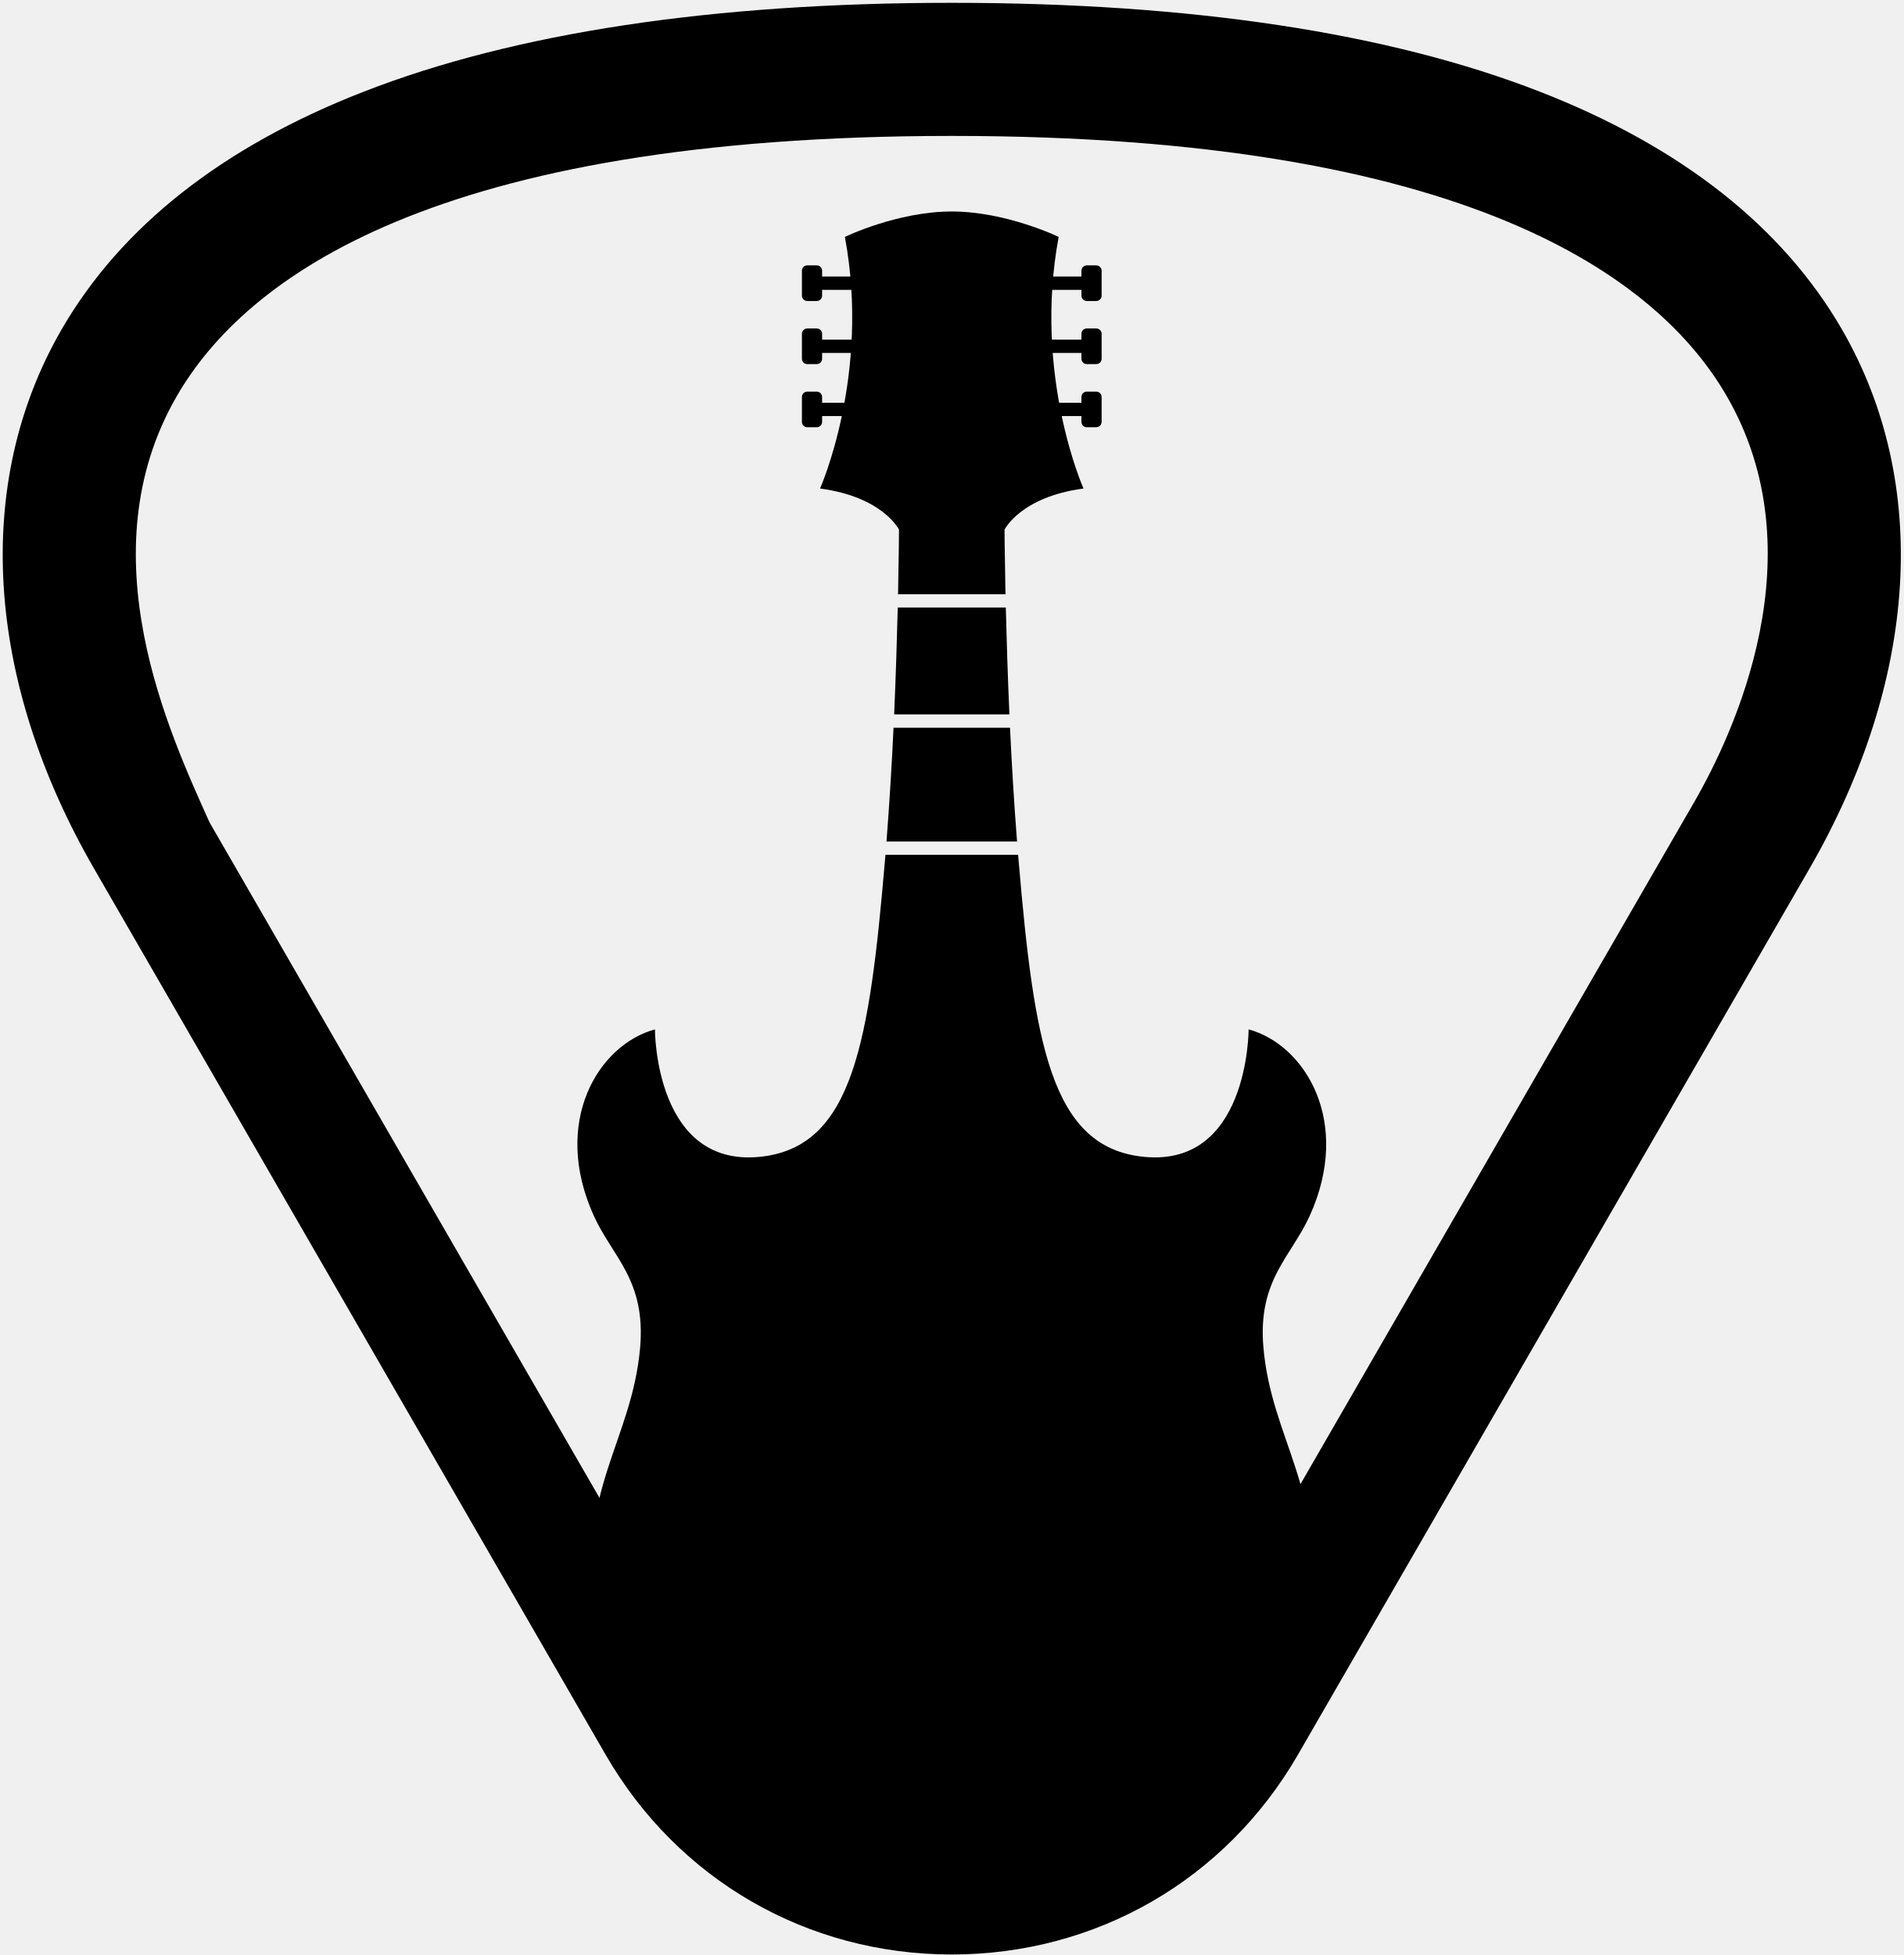
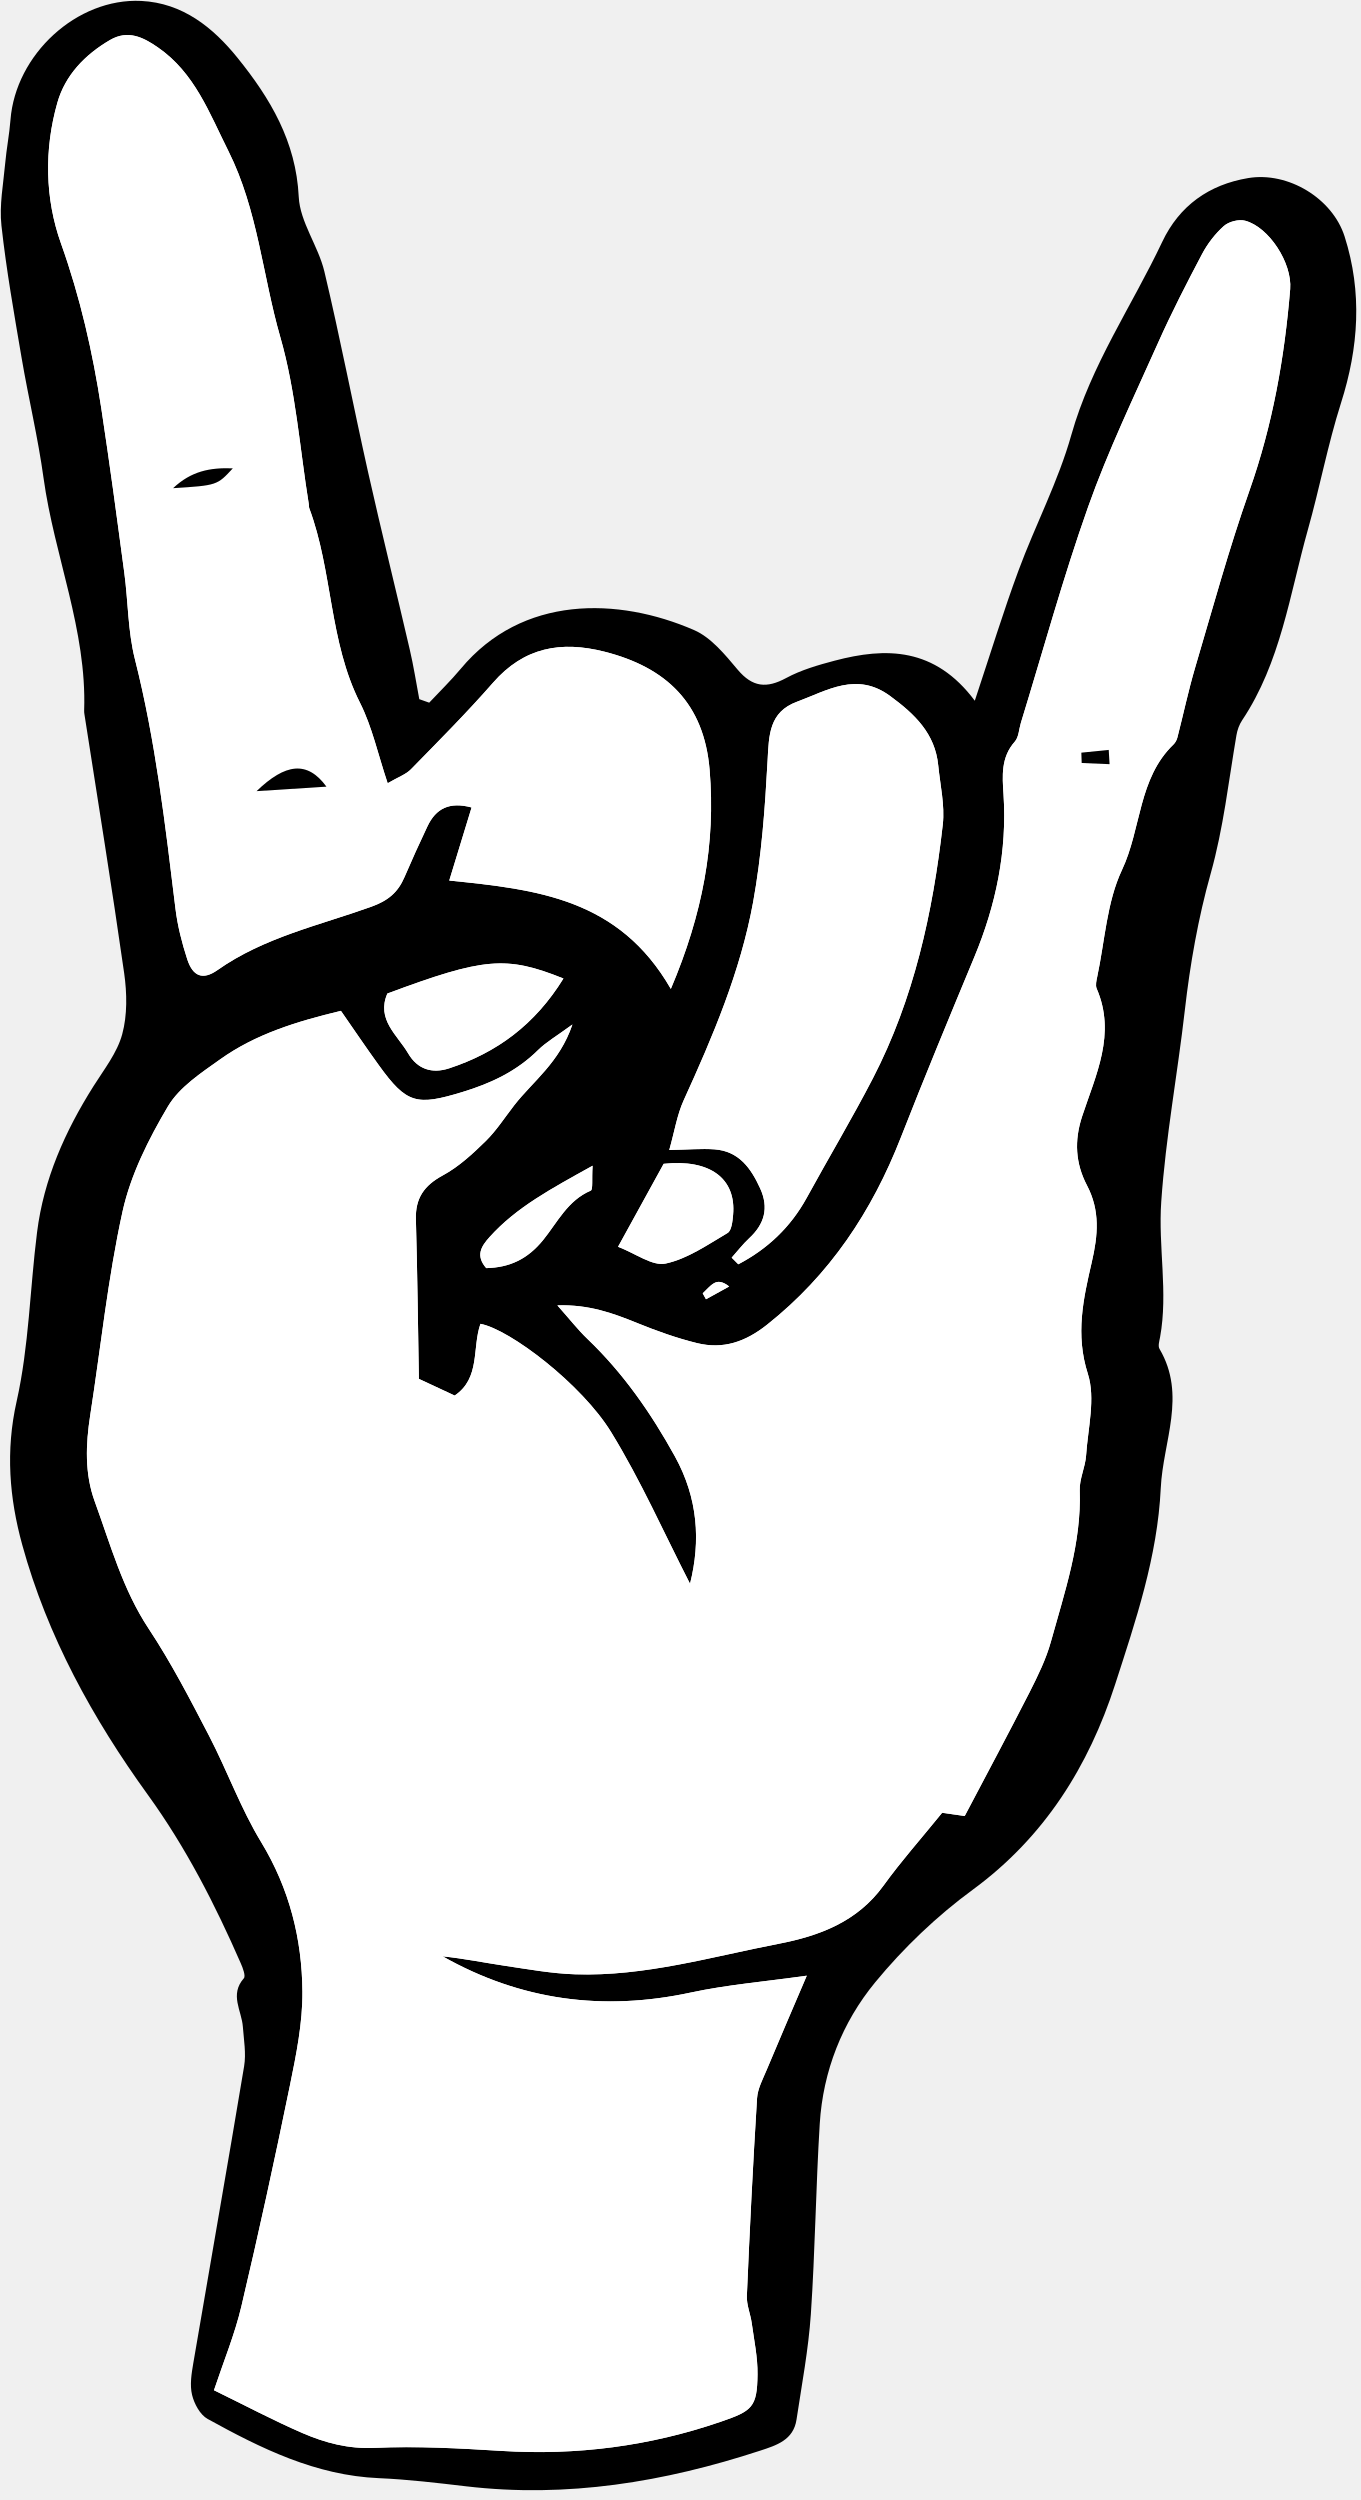
- <svg xmlns="http://www.w3.org/2000/svg" width="594" height="610" viewBox="0 0 594 610" fill="none">
-   <path d="M297 42.41C135.859 42.41 76.531 86.59 55.141 123.648C26.738 172.828 52.84 228.648 65.379 256.59L224.922 532.93C239.969 552.762 266.91 568.32 297 568.32C327.09 568.32 354.031 552.762 369.078 526.699L528.621 250.359C541.16 228.648 567.262 172.828 538.859 123.648C517.469 86.59 458.141 42.41 297 42.41ZM297 609.84C251.898 609.84 211.512 586.531 188.961 547.469L29.41 271.129C-4.711 212.031 -8.441 150.711 19.172 102.879C37.711 70.769 69.422 45.789 113.398 28.641C160.629 10.219 222.398 0.879 297 0.879C371.602 0.879 433.371 10.219 480.602 28.641C524.578 45.789 556.289 70.769 574.828 102.879C602.441 150.711 598.711 212.031 564.59 271.129L405.039 547.469C382.488 586.531 342.102 609.84 297 609.84Z" fill="black" />
-   <path d="M255.891 152.43C255.891 152.43 271.691 117.07 263.648 73.922C263.648 73.922 279.988 65.988 297 65.988C314 65.988 330.352 73.922 330.352 73.922C322.309 117.07 338.109 152.43 338.109 152.43C318.43 155.051 313.461 165.27 313.461 165.27C313.461 165.27 313.512 173.051 313.762 185.41H280.238C280.488 173.051 280.531 165.27 280.531 165.27C280.531 165.27 275.57 155.051 255.891 152.43Z" fill="black" />
-   <path d="M314.98 222.91H279.02C279.559 210.43 279.91 198.949 280.141 189.559H313.859C314.09 198.949 314.441 210.43 314.98 222.91Z" fill="black" />
-   <path d="M317.371 262.57H276.629C277.559 250.59 278.289 238.48 278.828 227.059H315.172C315.711 238.48 316.43 250.59 317.371 262.57Z" fill="black" />
-   <path d="M394.262 420.59C396.789 449.238 413.84 465.328 408.172 500.531L387.051 537.09C367.059 571.75 332.031 589.09 297 589.09C261.969 589.09 226.961 571.75 206.941 537.09L185.852 500.531C180.16 465.328 197.211 449.238 199.738 420.59C201.629 399.43 191.16 392.262 185.309 379.371C172.02 350.129 186.68 326 204.371 321.191C204.371 321.191 204.262 365.5 238.531 360.781C266.102 356.98 271.309 325.051 276.109 268.941C276.172 268.199 276.23 267.469 276.301 266.719H317.699C317.762 267.469 317.828 268.199 317.891 268.941C322.68 325.051 327.898 356.98 355.469 360.781C389.73 365.5 389.629 321.191 389.629 321.191C407.32 326 421.981 350.129 408.691 379.371C402.828 392.262 392.371 399.43 394.262 420.59Z" fill="black" />
-   <path d="M280.219 185.41H280.238C280.219 185.801 280.219 186.18 280.199 186.57C280.199 186.18 280.219 185.781 280.219 185.41Z" fill="black" />
-   <path d="M313.781 185.41C313.781 185.781 313.801 186.18 313.801 186.57C313.781 186.18 313.781 185.801 313.762 185.41H313.781Z" fill="black" />
-   <path d="M267.461 90.441H253.391V86.281H267.461V90.441Z" fill="black" />
-   <path d="M271.68 110.129H253.391V105.98H271.68V110.129Z" fill="black" />
-   <path d="M267.461 129.82H252.789V125.672H267.461V129.82Z" fill="black" />
-   <path d="M254.859 93.922H251.922C250.988 93.922 250.238 93.172 250.238 92.25V84.481C250.238 83.551 250.988 82.801 251.922 82.801H254.859C255.789 82.801 256.539 83.551 256.539 84.481V92.25C256.539 93.172 255.789 93.922 254.859 93.922Z" fill="black" />
-   <path d="M254.859 113.609H251.922C250.988 113.609 250.238 112.859 250.238 111.941V104.172C250.238 103.238 250.988 102.488 251.922 102.488H254.859C255.789 102.488 256.539 103.238 256.539 104.172V111.941C256.539 112.859 255.789 113.609 254.859 113.609Z" fill="black" />
-   <path d="M254.859 133.309H251.922C250.988 133.309 250.238 132.559 250.238 131.629V123.859C250.238 122.941 250.988 122.191 251.922 122.191H254.859C255.789 122.191 256.539 122.941 256.539 123.859V131.629C256.539 132.559 255.789 133.309 254.859 133.309Z" fill="black" />
-   <path d="M340.609 90.441H326.539V86.281H340.609V90.441Z" fill="black" />
-   <path d="M340.609 110.129H322.32V105.98H340.609V110.129Z" fill="black" />
-   <path d="M341.211 129.82H326.539V125.672H341.211V129.82Z" fill="black" />
-   <path d="M339.141 93.922H342.078C343.012 93.922 343.762 93.172 343.762 92.25V84.481C343.762 83.551 343.012 82.801 342.078 82.801H339.141C338.211 82.801 337.461 83.551 337.461 84.481V92.25C337.461 93.172 338.211 93.922 339.141 93.922Z" fill="black" />
-   <path d="M339.141 113.609H342.078C343.012 113.609 343.762 112.859 343.762 111.941V104.172C343.762 103.238 343.012 102.488 342.078 102.488H339.141C338.211 102.488 337.461 103.238 337.461 104.172V111.941C337.461 112.859 338.211 113.609 339.141 113.609Z" fill="black" />
-   <path d="M339.141 133.309H342.078C343.012 133.309 343.762 132.559 343.762 131.629V123.859C343.762 122.941 343.012 122.191 342.078 122.191H339.141C338.211 122.191 337.461 122.941 337.461 123.859V131.629C337.461 132.559 338.211 133.309 339.141 133.309Z" fill="black" />
+ <svg xmlns="http://www.w3.org/2000/svg" width="80" height="147" viewBox="0 0 80 147" fill="none">
+   <path fill-rule="evenodd" clip-rule="evenodd" d="M25.237 41.317C25.86 40.653 26.515 40.017 27.096 39.32C30.706 34.986 36.335 35.103 40.813 37.049C41.819 37.487 42.633 38.496 43.375 39.377C44.247 40.412 45.075 40.491 46.228 39.867C47.105 39.394 48.098 39.107 49.072 38.849C52.098 38.05 54.964 38.054 57.318 41.203C58.253 38.39 59 35.947 59.884 33.557C60.875 30.875 62.227 28.306 62.996 25.568C64.154 21.46 66.555 17.995 68.341 14.218C69.347 12.093 71.09 10.854 73.398 10.47C75.74 10.082 78.347 11.659 79.063 13.906C80.11 17.188 79.893 20.431 78.849 23.702C78.073 26.144 77.599 28.681 76.902 31.151C75.832 34.959 75.306 38.959 73.034 42.357C72.865 42.611 72.755 42.927 72.703 43.229C72.238 45.95 71.941 48.687 71.187 51.371C70.453 53.98 69.978 56.687 69.67 59.384C69.242 63.14 68.544 66.851 68.282 70.65C68.094 73.335 68.694 75.983 68.212 78.627C68.169 78.855 68.08 79.149 68.179 79.315C69.787 82.044 68.383 84.76 68.253 87.499C68.061 91.542 66.778 95.302 65.567 99.052C64.014 103.851 61.418 108.016 57.207 111.108C55.09 112.659 53.129 114.533 51.461 116.56C49.523 118.915 48.392 121.778 48.201 124.88C47.971 128.608 47.93 132.349 47.678 136.074C47.537 138.149 47.146 140.208 46.836 142.268C46.656 143.478 45.655 143.786 44.685 144.103C39.064 145.943 33.337 146.893 27.405 146.195C25.699 145.995 23.99 145.79 22.276 145.716C18.563 145.557 15.355 143.97 12.208 142.233C11.764 141.989 11.418 141.341 11.293 140.818C11.153 140.239 11.26 139.577 11.363 138.97C12.354 133.144 13.385 127.324 14.354 121.495C14.479 120.745 14.337 119.946 14.28 119.173C14.212 118.228 13.488 117.286 14.337 116.325C14.456 116.188 14.282 115.725 14.16 115.449C12.645 111.983 10.937 108.64 8.703 105.548C5.452 101.054 2.783 96.209 1.306 90.83C0.551 88.086 0.321 85.316 0.98 82.39C1.705 79.153 1.76 75.767 2.179 72.456C2.571 69.328 3.827 66.517 5.498 63.867C6.119 62.88 6.89 61.906 7.185 60.816C7.492 59.69 7.468 58.405 7.302 57.231C6.579 52.148 5.752 47.078 4.965 42.003C4.951 41.926 4.945 41.847 4.948 41.77C5.11 37.053 3.194 32.7 2.562 28.119C2.238 25.751 1.675 23.416 1.273 21.058C0.833 18.467 0.372 15.874 0.085 13.266C-0.047 12.065 0.196 10.82 0.306 9.597C0.382 8.745 0.551 7.901 0.616 7.049C0.913 3.206 4.516 -0.13 8.306 0.055C10.74 0.174 12.525 1.615 13.967 3.401C15.886 5.778 17.409 8.317 17.566 11.576C17.638 13.058 18.716 14.463 19.073 15.965C20.005 19.879 20.764 23.835 21.643 27.762C22.425 31.247 23.289 34.714 24.094 38.195C24.319 39.159 24.471 40.139 24.654 41.111C24.852 41.179 25.043 41.248 25.237 41.317ZM56.725 106.781C58.023 104.316 59.305 101.922 60.539 99.5C61.024 98.542 61.509 97.555 61.794 96.526C62.598 93.614 63.598 90.734 63.487 87.635C63.465 86.955 63.815 86.269 63.862 85.577C63.971 83.97 64.426 82.221 63.965 80.778C63.223 78.467 63.699 76.357 64.194 74.222C64.563 72.632 64.695 71.188 63.912 69.697C63.239 68.41 63.154 67.08 63.631 65.634C64.43 63.209 65.64 60.794 64.484 58.128C64.402 57.935 64.469 57.658 64.516 57.432C64.966 55.322 65.076 53.048 65.974 51.146C67.116 48.728 66.92 45.772 69.005 43.769C69.111 43.665 69.193 43.512 69.23 43.365C69.582 41.997 69.874 40.611 70.273 39.257C71.305 35.771 72.263 32.257 73.472 28.834C74.83 24.985 75.53 21.035 75.862 16.997C75.986 15.464 74.61 13.346 73.213 12.977C72.841 12.878 72.251 13.029 71.961 13.289C71.447 13.747 71.001 14.331 70.678 14.942C69.771 16.66 68.88 18.395 68.089 20.168C66.666 23.356 65.146 26.516 63.982 29.799C62.501 33.977 61.331 38.264 60.026 42.506C59.913 42.879 59.905 43.342 59.668 43.609C58.845 44.534 58.936 45.641 59.006 46.704C59.223 50.045 58.566 53.207 57.288 56.276C55.822 59.803 54.358 63.331 52.967 66.888C51.27 71.227 48.795 74.963 45.102 77.892C43.822 78.907 42.523 79.347 40.997 78.977C39.793 78.683 38.611 78.258 37.461 77.791C36.041 77.214 34.629 76.695 32.773 76.755C33.505 77.577 33.981 78.192 34.535 78.722C36.645 80.739 38.278 83.089 39.684 85.635C41.038 88.091 41.206 90.603 40.573 93.124C39.051 90.156 37.688 87.065 35.936 84.211C34.21 81.394 29.982 78.165 28.25 77.841C27.754 79.246 28.258 81.028 26.735 82.058C26.034 81.731 25.359 81.417 24.63 81.077C24.576 77.939 24.542 74.819 24.454 71.701C24.417 70.452 24.935 69.709 26.033 69.114C26.967 68.609 27.788 67.853 28.553 67.101C29.191 66.475 29.686 65.697 30.241 64.983C31.34 63.571 32.896 62.483 33.658 60.239C32.728 60.921 32.121 61.267 31.635 61.745C30.376 62.991 28.868 63.699 27.186 64.211C24.498 65.029 23.916 64.912 22.274 62.632C21.511 61.579 20.786 60.5 20.046 59.437C17.392 60.074 15.011 60.817 12.952 62.284C11.826 63.087 10.547 63.92 9.872 65.059C8.736 66.979 7.681 69.077 7.205 71.234C6.338 75.178 5.924 79.223 5.303 83.223C5.038 84.929 4.974 86.648 5.565 88.272C6.496 90.821 7.208 93.45 8.746 95.773C10.072 97.776 11.182 99.93 12.293 102.065C13.364 104.126 14.156 106.344 15.358 108.319C17.016 111.053 17.757 114.001 17.782 117.104C17.797 118.945 17.418 120.811 17.045 122.63C16.155 126.969 15.212 131.299 14.193 135.61C13.806 137.25 13.153 138.828 12.581 140.545C14.418 141.441 16.068 142.318 17.772 143.058C19.111 143.638 20.479 144.004 22.026 143.934C24.509 143.822 27.007 143.959 29.494 144.113C33.91 144.388 38.194 143.836 42.383 142.396C44.232 141.761 44.521 141.548 44.542 139.609C44.554 138.607 44.339 137.6 44.202 136.601C44.127 136.062 43.892 135.527 43.915 134.999C44.08 131.122 44.273 127.247 44.514 123.376C44.551 122.806 44.857 122.246 45.084 121.7C45.818 119.944 46.572 118.196 47.438 116.169C44.909 116.526 42.738 116.704 40.627 117.159C35.478 118.269 30.625 117.632 26.027 115.032C27.253 115.158 28.462 115.404 29.68 115.586C31.06 115.79 32.446 116.045 33.834 116.089C37.918 116.22 41.825 115.059 45.783 114.294C48.188 113.828 50.411 113 51.948 110.874C52.975 109.45 54.15 108.129 55.396 106.591C55.55 106.615 55.995 106.677 56.725 106.781ZM39.445 58.148C41.319 53.737 42.088 49.613 41.725 45.259C41.398 41.367 39.2 39.247 35.543 38.318C32.973 37.666 30.806 38.064 28.989 40.143C27.451 41.903 25.796 43.563 24.161 45.235C23.866 45.537 23.416 45.688 22.794 46.053C22.223 44.351 21.883 42.744 21.17 41.328C19.344 37.713 19.567 33.597 18.187 29.888C18.16 29.818 18.17 29.734 18.159 29.657C17.626 26.368 17.395 22.992 16.48 19.815C15.434 16.183 15.163 12.345 13.432 8.886C12.309 6.647 11.452 4.285 9.283 2.786C8.42 2.188 7.522 1.737 6.468 2.352C4.997 3.21 3.836 4.416 3.375 6.029C2.589 8.782 2.643 11.679 3.585 14.314C4.718 17.486 5.448 20.705 5.954 24C6.443 27.222 6.881 30.452 7.309 33.683C7.535 35.372 7.517 37.116 7.931 38.755C9.153 43.587 9.717 48.511 10.318 53.438C10.44 54.438 10.695 55.435 11.007 56.397C11.335 57.412 11.922 57.65 12.784 57.042C15.518 55.114 18.757 54.417 21.819 53.319C22.827 52.957 23.397 52.473 23.784 51.571C24.214 50.567 24.666 49.573 25.134 48.586C25.627 47.545 26.417 47.125 27.729 47.478C27.272 48.971 26.843 50.378 26.415 51.776C31.582 52.3 36.393 52.841 39.445 58.148ZM43.022 73.95C43.15 74.079 43.282 74.209 43.412 74.34C45.126 73.441 46.485 72.165 47.438 70.427C48.721 68.082 50.095 65.783 51.325 63.408C53.743 58.73 54.849 53.664 55.437 48.479C55.563 47.346 55.284 46.165 55.169 45.007C54.985 43.128 53.785 41.988 52.349 40.932C50.375 39.474 48.645 40.604 46.857 41.264C45.219 41.87 45.214 43.231 45.135 44.708C44.985 47.497 44.782 50.307 44.283 53.051C43.538 57.122 41.92 60.925 40.208 64.682C39.81 65.551 39.662 66.531 39.353 67.619C40.465 67.598 41.243 67.529 42.009 67.581C43.447 67.683 44.156 68.691 44.697 69.875C45.221 71.022 44.955 71.976 44.048 72.813C43.675 73.16 43.363 73.569 43.022 73.95ZM33.13 57.537C29.751 56.178 28.448 56.308 22.776 58.42C22.119 59.953 23.363 60.853 24.001 61.941C24.543 62.867 25.397 63.151 26.41 62.818C29.221 61.894 31.459 60.246 33.13 57.537ZM39.024 68.432C38.126 70.064 37.318 71.532 36.341 73.31C37.393 73.713 38.365 74.464 39.14 74.296C40.429 74.018 41.611 73.188 42.782 72.498C43.019 72.357 43.073 71.808 43.106 71.437C43.298 69.293 41.747 68.141 39.024 68.432ZM34.845 68.544C32.391 69.91 30.366 70.985 28.788 72.737C28.284 73.297 27.957 73.833 28.59 74.565C29.966 74.533 31.025 74.037 31.938 72.911C32.773 71.881 33.38 70.583 34.735 70.009C34.876 69.947 34.792 69.356 34.845 68.544ZM41.319 76.048C41.383 76.164 41.448 76.28 41.511 76.396C41.965 76.146 42.419 75.895 42.874 75.645C42.467 75.319 42.189 75.331 41.979 75.455C41.729 75.603 41.537 75.848 41.319 76.048Z" fill="black" />
+   <path fill-rule="evenodd" clip-rule="evenodd" d="M56.725 106.781C55.996 106.677 55.55 106.614 55.397 106.593C54.151 108.131 52.976 109.452 51.949 110.876C50.412 113.002 48.189 113.83 45.784 114.296C41.826 115.061 37.919 116.222 33.835 116.091C32.446 116.047 31.061 115.792 29.681 115.588C28.463 115.405 27.253 115.16 26.028 115.034C30.626 117.634 35.479 118.271 40.628 117.161C42.739 116.706 44.91 116.528 47.439 116.171C46.573 118.198 45.819 119.946 45.085 121.702C44.857 122.248 44.552 122.808 44.515 123.378C44.275 127.249 44.081 131.124 43.916 135.001C43.894 135.53 44.128 136.065 44.203 136.603C44.34 137.602 44.555 138.609 44.543 139.611C44.522 141.55 44.233 141.763 42.384 142.398C38.196 143.838 33.911 144.39 29.495 144.115C27.009 143.961 24.511 143.824 22.027 143.936C20.48 144.006 19.112 143.64 17.773 143.06C16.069 142.32 14.419 141.443 12.582 140.547C13.154 138.83 13.808 137.252 14.194 135.612C15.212 131.301 16.156 126.971 17.046 122.632C17.419 120.813 17.798 118.947 17.783 117.106C17.759 114.002 17.017 111.055 15.359 108.321C14.157 106.346 13.365 104.128 12.294 102.067C11.184 99.932 10.073 97.778 8.747 95.775C7.209 93.452 6.497 90.823 5.566 88.274C4.975 86.65 5.04 84.931 5.304 83.225C5.925 79.224 6.339 75.18 7.206 71.236C7.682 69.078 8.737 66.981 9.873 65.061C10.548 63.921 11.827 63.089 12.953 62.286C15.012 60.819 17.393 60.076 20.047 59.439C20.787 60.502 21.513 61.582 22.275 62.634C23.918 64.914 24.5 65.03 27.187 64.213C28.87 63.701 30.378 62.993 31.636 61.747C32.121 61.269 32.729 60.923 33.659 60.241C32.897 62.485 31.341 63.573 30.242 64.985C29.687 65.699 29.192 66.477 28.554 67.103C27.788 67.855 26.967 68.61 26.034 69.116C24.936 69.712 24.418 70.454 24.455 71.703C24.543 74.821 24.577 77.941 24.631 81.079C25.36 81.419 26.034 81.733 26.736 82.06C28.258 81.029 27.754 79.247 28.251 77.843C29.983 78.167 34.211 81.395 35.937 84.213C37.689 87.067 39.052 90.158 40.574 93.126C41.208 90.605 41.04 88.092 39.685 85.637C38.279 83.091 36.646 80.741 34.536 78.724C33.982 78.194 33.507 77.579 32.774 76.757C34.63 76.697 36.042 77.216 37.462 77.793C38.612 78.26 39.794 78.685 40.998 78.979C42.524 79.349 43.823 78.909 45.103 77.894C48.796 74.964 51.271 71.229 52.968 66.89C54.36 63.333 55.823 59.805 57.289 56.278C58.566 53.209 59.224 50.047 59.007 46.706C58.937 45.643 58.846 44.536 59.669 43.611C59.905 43.345 59.913 42.882 60.027 42.508C61.332 38.266 62.502 33.979 63.983 29.801C65.147 26.518 66.668 23.357 68.09 20.17C68.881 18.397 69.772 16.663 70.679 14.944C71.002 14.333 71.449 13.749 71.962 13.291C72.252 13.032 72.842 12.88 73.214 12.979C74.611 13.348 75.987 15.466 75.863 16.999C75.531 21.037 74.832 24.987 73.473 28.836C72.264 32.26 71.306 35.774 70.274 39.259C69.875 40.613 69.583 41.999 69.231 43.367C69.194 43.514 69.112 43.668 69.006 43.771C66.921 45.774 67.116 48.73 65.975 51.148C65.078 53.05 64.967 55.324 64.517 57.434C64.47 57.66 64.403 57.937 64.485 58.13C65.64 60.797 64.43 63.211 63.632 65.636C63.155 67.082 63.24 68.412 63.913 69.699C64.696 71.19 64.564 72.634 64.195 74.224C63.7 76.359 63.223 78.469 63.966 80.78C64.427 82.223 63.972 83.972 63.863 85.579C63.816 86.271 63.466 86.957 63.488 87.637C63.598 90.736 62.598 93.616 61.795 96.528C61.51 97.557 61.025 98.544 60.54 99.502C59.305 101.922 58.022 104.316 56.725 106.781ZM65.242 44.933C65.227 44.654 65.21 44.374 65.193 44.095C64.656 44.149 64.119 44.203 63.584 44.257C63.592 44.46 63.598 44.662 63.604 44.864C64.15 44.888 64.696 44.91 65.242 44.933Z" fill="white" />
+   <path fill-rule="evenodd" clip-rule="evenodd" d="M39.445 58.148C36.392 52.84 31.582 52.299 26.416 51.778C26.844 50.38 27.273 48.973 27.73 47.48C26.419 47.127 25.628 47.547 25.135 48.588C24.667 49.575 24.215 50.569 23.785 51.573C23.398 52.475 22.828 52.959 21.82 53.321C18.757 54.419 15.519 55.116 12.785 57.044C11.923 57.652 11.336 57.414 11.008 56.399C10.695 55.437 10.441 54.44 10.319 53.44C9.718 48.513 9.154 43.588 7.932 38.757C7.518 37.118 7.536 35.375 7.31 33.685C6.881 30.454 6.444 27.224 5.955 24.002C5.449 20.707 4.719 17.488 3.586 14.316C2.644 11.681 2.59 8.784 3.376 6.031C3.837 4.418 4.998 3.212 6.469 2.354C7.524 1.739 8.421 2.189 9.284 2.788C11.453 4.287 12.31 6.649 13.433 8.888C15.163 12.347 15.435 16.185 16.481 19.817C17.396 22.994 17.627 26.37 18.16 29.659C18.172 29.736 18.161 29.82 18.188 29.89C19.569 33.599 19.345 37.715 21.171 41.33C21.884 42.747 22.224 44.353 22.795 46.055C23.417 45.69 23.867 45.539 24.162 45.237C25.797 43.564 27.452 41.904 28.99 40.145C30.806 38.066 32.973 37.668 35.544 38.32C39.2 39.248 41.398 41.369 41.726 45.261C42.088 49.614 41.319 53.738 39.445 58.148ZM19.194 46.255C18.066 44.71 16.779 44.887 15.087 46.519C16.355 46.438 17.619 46.356 19.194 46.255ZM10.179 28.705C12.766 28.539 12.766 28.539 13.688 27.539C12.345 27.487 11.241 27.704 10.179 28.705Z" fill="white" />
+   <path fill-rule="evenodd" clip-rule="evenodd" d="M43.022 73.95C43.363 73.57 43.674 73.161 44.047 72.814C44.954 71.977 45.221 71.022 44.696 69.876C44.156 68.691 43.446 67.684 42.008 67.582C41.241 67.53 40.464 67.6 39.352 67.62C39.661 66.533 39.809 65.552 40.207 64.683C41.919 60.926 43.537 57.123 44.282 53.052C44.781 50.308 44.984 47.498 45.134 44.709C45.213 43.231 45.218 41.871 46.856 41.265C48.644 40.605 50.375 39.475 52.348 40.933C53.785 41.989 54.985 43.129 55.168 45.008C55.282 46.166 55.562 47.347 55.436 48.48C54.848 53.665 53.742 58.731 51.324 63.409C50.095 65.784 48.72 68.083 47.437 70.428C46.484 72.166 45.125 73.442 43.411 74.341C43.282 74.209 43.15 74.079 43.022 73.95Z" fill="white" />
+   <path fill-rule="evenodd" clip-rule="evenodd" d="M33.13 57.537C31.459 60.246 29.221 61.894 26.409 62.818C25.396 63.151 24.542 62.867 24 61.941C23.362 60.853 22.118 59.953 22.775 58.42C28.448 56.308 29.751 56.177 33.13 57.537Z" fill="white" />
+   <path fill-rule="evenodd" clip-rule="evenodd" d="M39.024 68.432C41.747 68.141 43.297 69.293 43.106 71.438C43.073 71.809 43.019 72.358 42.782 72.499C41.611 73.189 40.429 74.02 39.14 74.297C38.366 74.465 37.393 73.714 36.341 73.311C37.318 71.532 38.126 70.064 39.024 68.432Z" fill="white" />
+   <path fill-rule="evenodd" clip-rule="evenodd" d="M34.845 68.544C34.792 69.356 34.876 69.947 34.735 70.009C33.38 70.584 32.773 71.881 31.938 72.911C31.025 74.037 29.966 74.533 28.59 74.565C27.957 73.833 28.284 73.297 28.788 72.737C30.365 70.985 32.391 69.91 34.845 68.544Z" fill="white" />
+   <path fill-rule="evenodd" clip-rule="evenodd" d="M41.319 76.048C41.537 75.847 41.729 75.602 41.98 75.455C42.19 75.331 42.467 75.319 42.875 75.645C42.42 75.895 41.966 76.146 41.512 76.396C41.448 76.281 41.384 76.165 41.319 76.048Z" fill="white" />
+   <path fill-rule="evenodd" clip-rule="evenodd" d="M65.242 44.933C64.696 44.91 64.15 44.888 63.604 44.864C63.597 44.662 63.591 44.46 63.584 44.257C64.119 44.203 64.656 44.149 65.193 44.095C65.21 44.374 65.227 44.654 65.242 44.933Z" fill="black" />
+   <path fill-rule="evenodd" clip-rule="evenodd" d="M19.194 46.255C17.619 46.356 16.355 46.437 15.087 46.519C16.779 44.887 18.066 44.71 19.194 46.255Z" fill="black" />
+   <path fill-rule="evenodd" clip-rule="evenodd" d="M10.179 28.705C11.242 27.703 12.345 27.487 13.688 27.539C12.766 28.54 12.766 28.54 10.179 28.705Z" fill="black" />
</svg>
